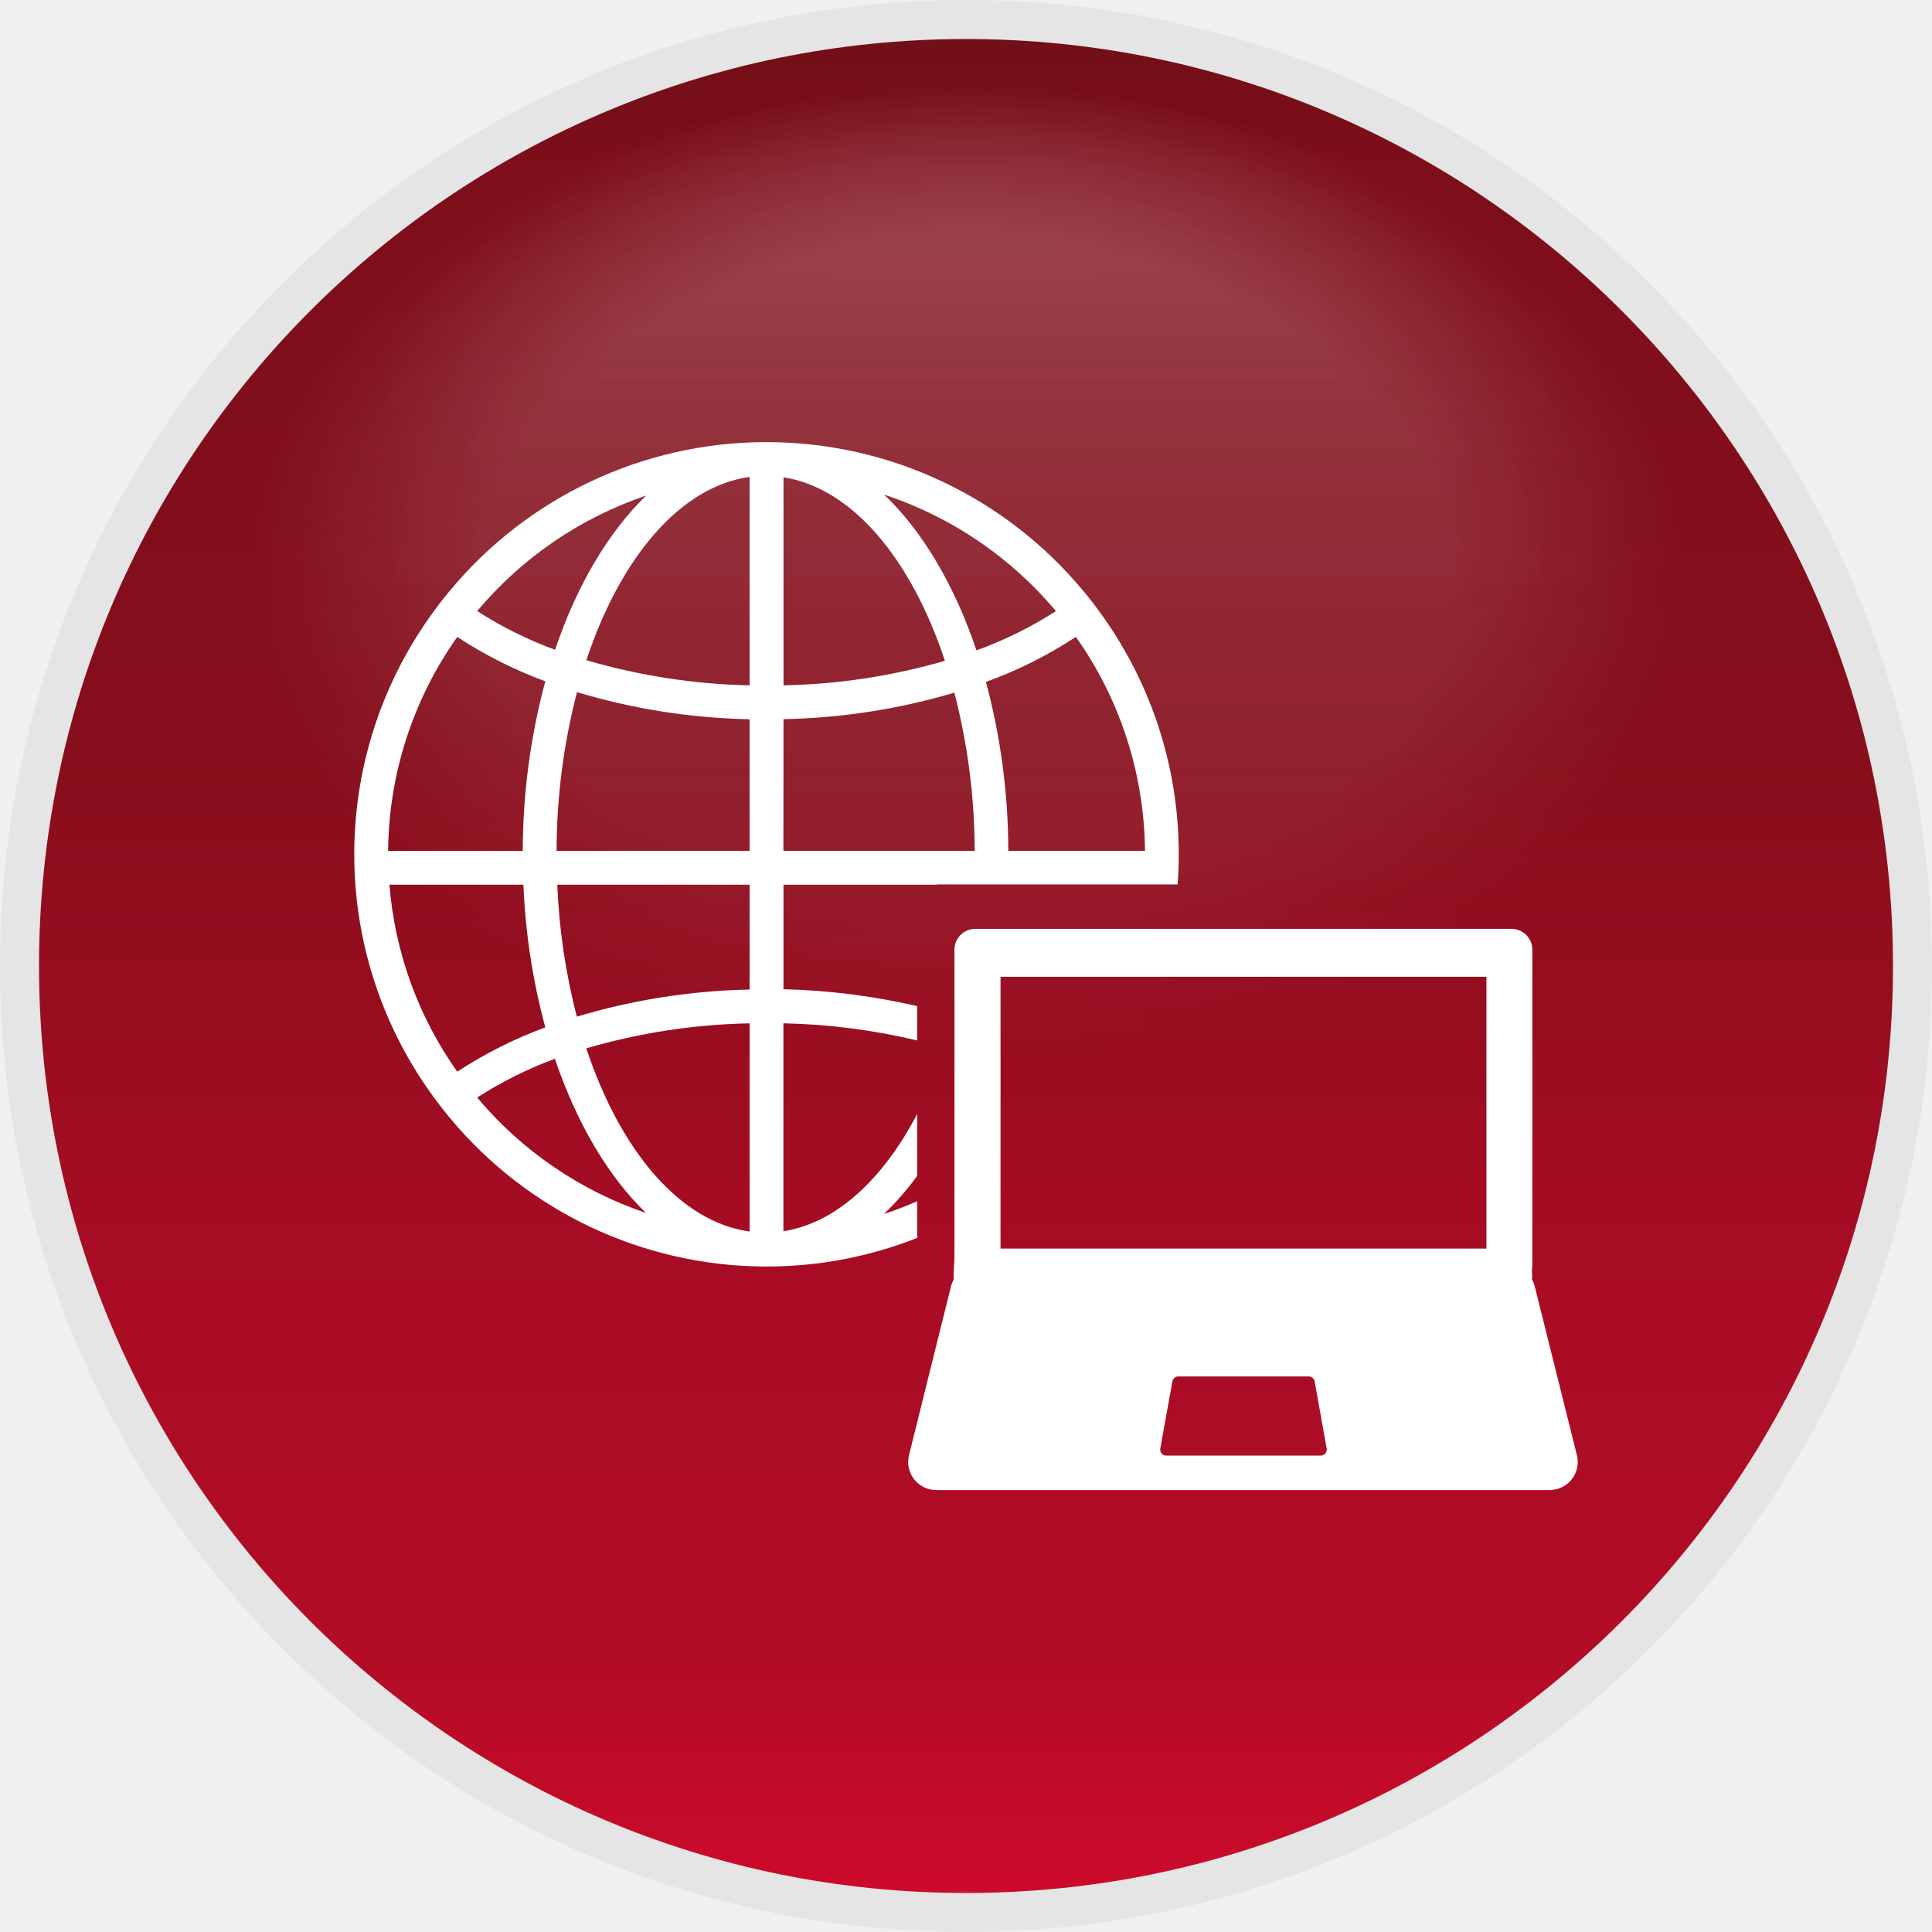
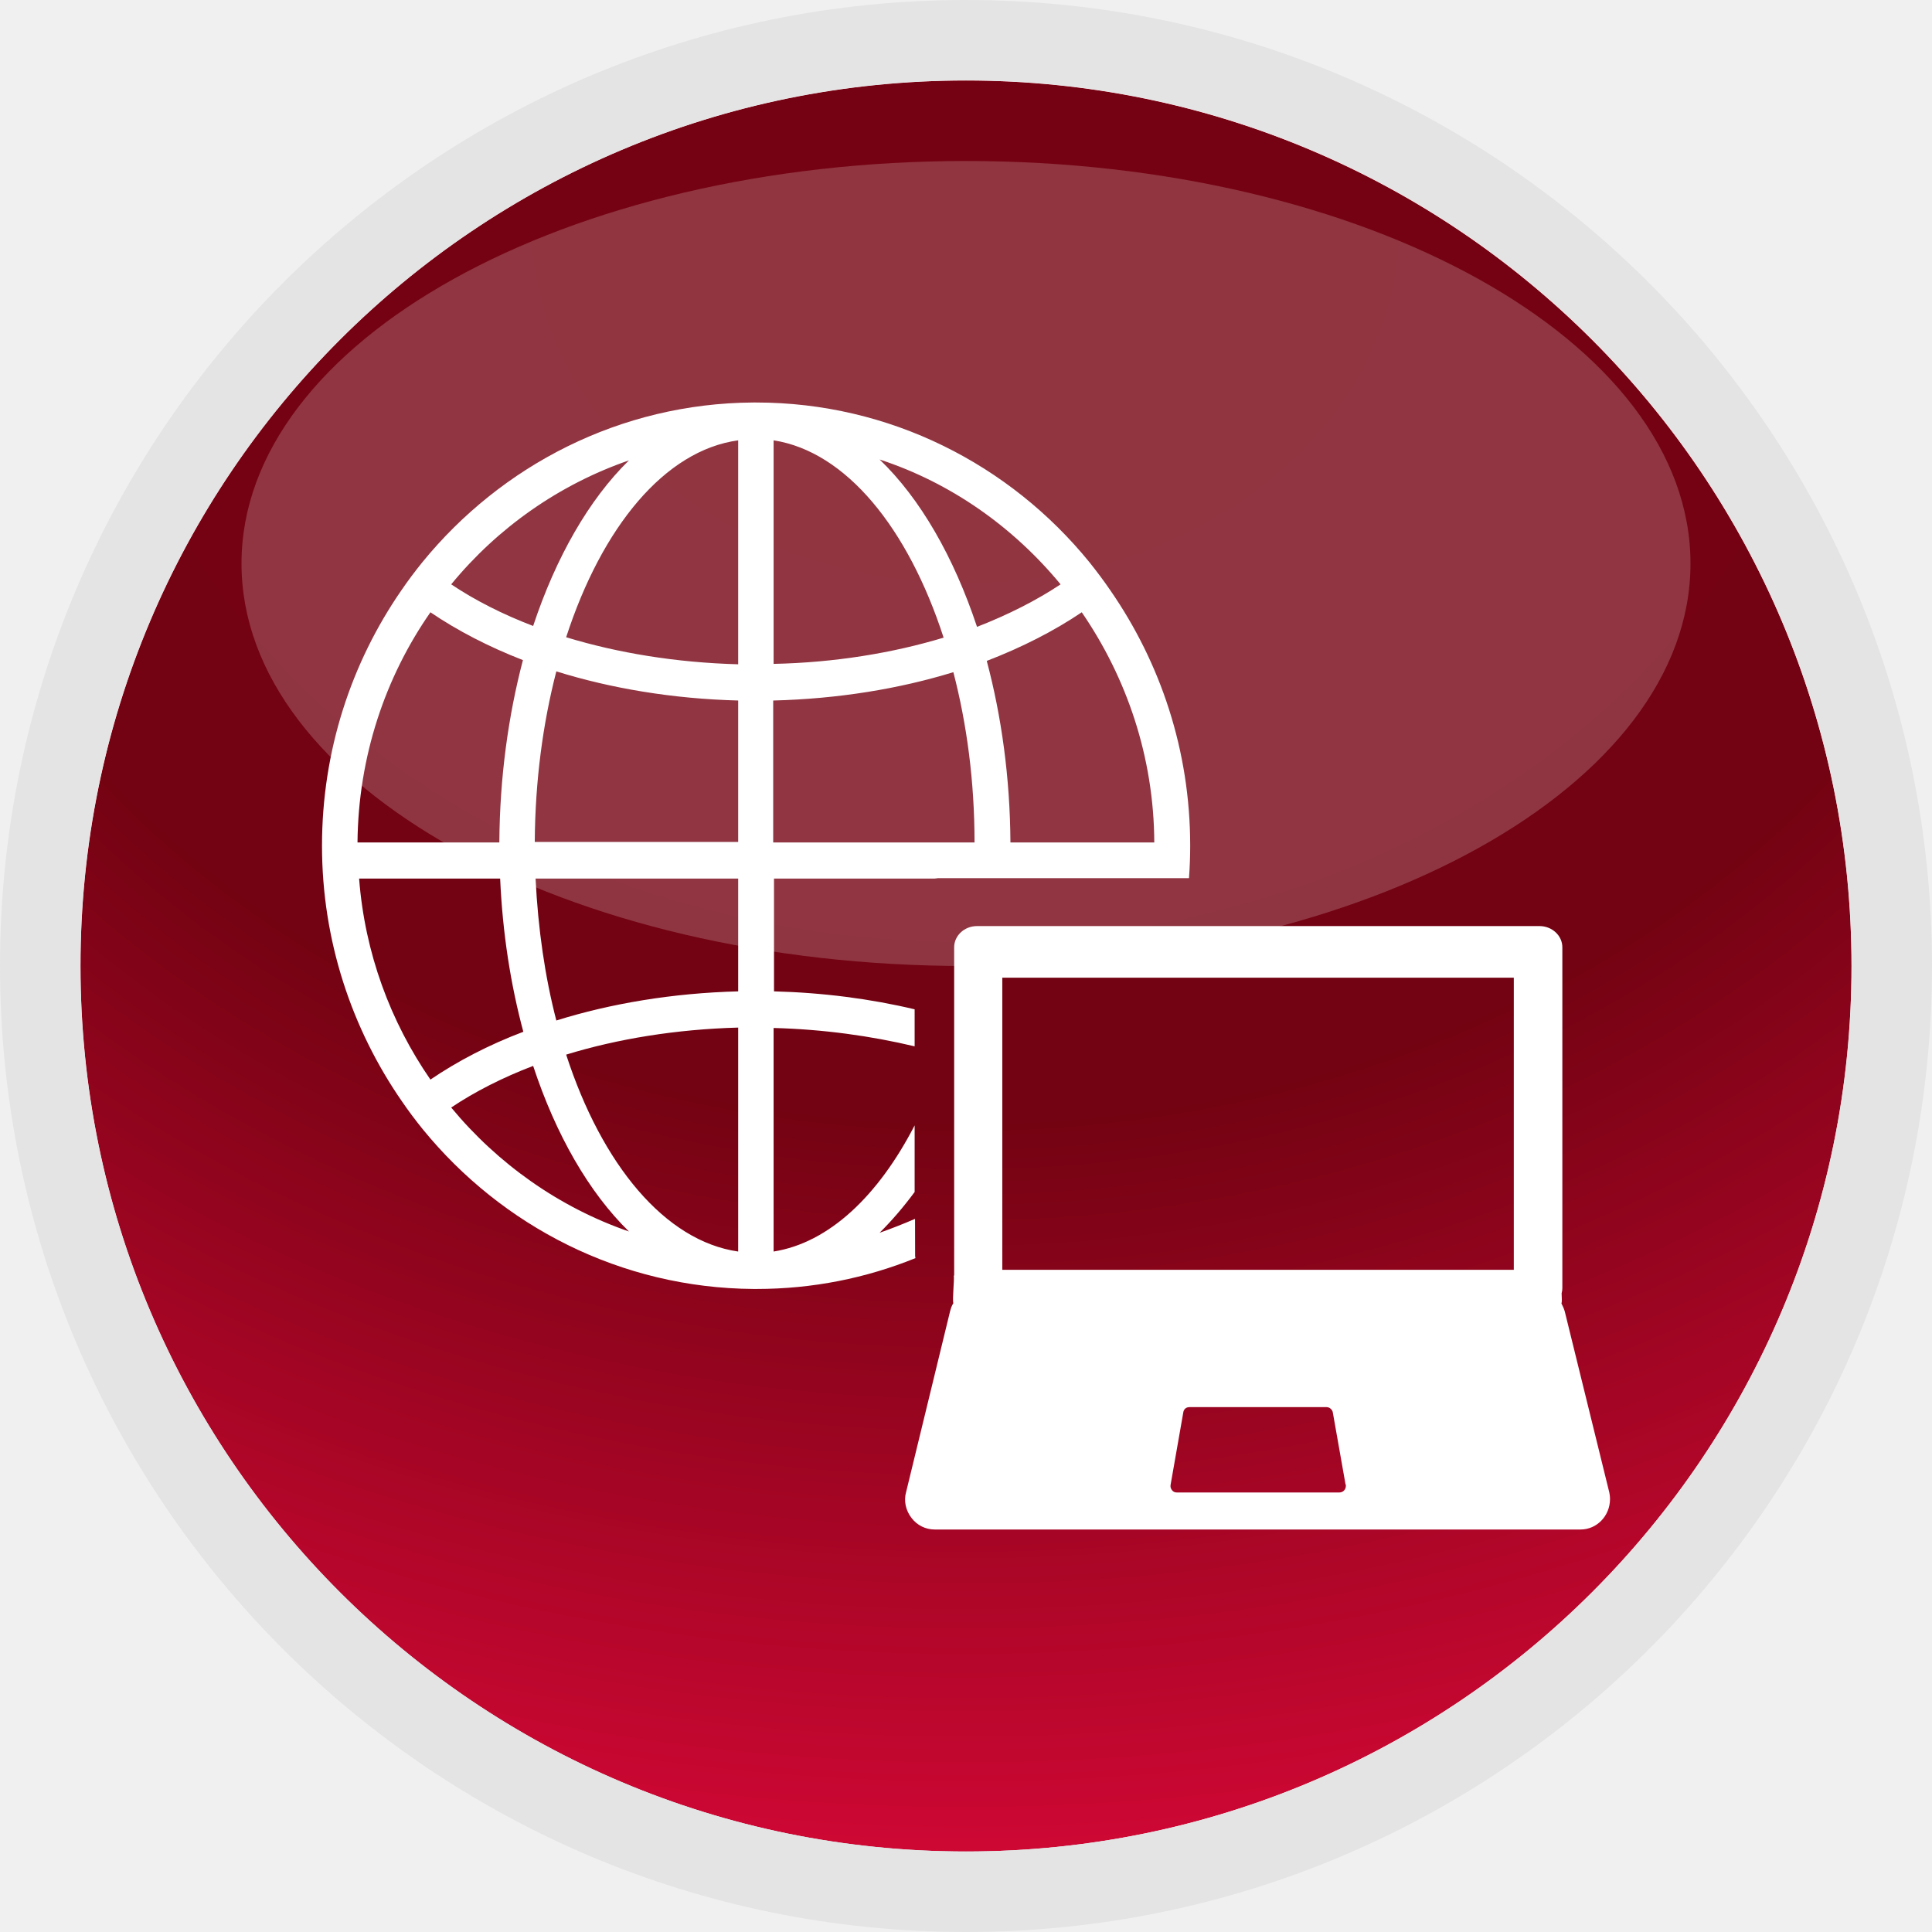
- <svg xmlns="http://www.w3.org/2000/svg" version="1.1" id="圖層_1" x="0px" y="0px" width="494px" height="494px" viewBox="0 0 494 494" enable-background="new 0 0 494 494" xml:space="preserve">
-   <g>
-     <g>
-       <g id="圖層_5">
-         <g>
-           <linearGradient id="SVGID_1_" gradientUnits="userSpaceOnUse" x1="246.861" y1="351.933" x2="246.861" y2="835.957" gradientTransform="matrix(1 0 0 -1 0.14 840.945)">
-             <stop offset="0" style="stop-color:#CF0A2C" />
-             <stop offset="0.131" style="stop-color:#B30C26" />
-             <stop offset="0.344" style="stop-color:#A80C24" />
-             <stop offset="0.612" style="stop-color:#870E1C" />
-             <stop offset="0.924" style="stop-color:#7D0E1A" />
-             <stop offset="1" style="stop-color:#700F17" />
-           </linearGradient>
-           <path fill="url(#SVGID_1_)" d="M247,489.012c-64.644,0-125.419-25.173-171.129-70.884C30.162,372.419,4.988,311.644,4.988,247      c0-64.643,25.174-125.418,70.884-171.129c45.709-45.71,106.484-70.884,171.129-70.884S372.421,30.161,418.13,75.871      c45.71,45.709,70.884,106.484,70.884,171.129s-25.173,125.419-70.884,171.129C372.42,463.839,311.645,489.012,247,489.012z" />
-           <path fill="#E5E5E5" d="M247,9.977c130.905,0,237.025,106.119,237.025,237.024S377.905,484.024,247,484.024      S9.977,377.905,9.977,247S116.095,9.977,247,9.977 M247,0c-33.341,0-65.689,6.532-96.147,19.415      c-29.414,12.441-55.828,30.249-78.509,52.93s-40.489,49.095-52.93,78.509C6.531,181.311,0,213.659,0,247      s6.531,65.689,19.414,96.147c12.441,29.414,30.25,55.828,52.93,78.509c22.681,22.68,49.095,40.489,78.509,52.93      C181.311,487.468,213.659,494,247,494s65.689-6.532,96.147-19.415c29.414-12.441,55.828-30.249,78.509-52.93      c22.681-22.681,40.489-49.095,52.93-78.509C487.468,312.689,494,280.341,494,247s-6.532-65.689-19.415-96.147      c-12.441-29.414-30.25-55.828-52.93-78.509c-22.681-22.681-49.096-40.489-78.509-52.93C312.69,6.531,280.341,0,247,0L247,0z" />
-         </g>
-       </g>
-       <g id="white">
-         <path fill="#FFFFFF" d="M403.116,371.718c1.148,3.804-1.006,7.82-4.81,8.968c-0.658,0.199-1.342,0.302-2.029,0.307H239.359     c-2.203-0.002-4.282-1.021-5.632-2.762c-1.354-1.748-1.832-4.021-1.297-6.166l10.72-43.107c0.162-0.653,0.416-1.279,0.752-1.861     c-0.267-0.752,0.307-5.771,0.149-6.572l147.484,0.277c-0.158,0.801,0.416,5.543,0.149,6.295c0.336,0.582,0.589,1.209,0.752,1.861     L403.116,371.718z M339.252,370.639c-0.001-0.141-0.021-0.28-0.059-0.416l-3.049-17.005c-0.13-0.734-0.769-1.269-1.515-1.267     h-33.347c-0.744,0.002-1.381,0.535-1.515,1.267l-3.079,17.143c-0.153,0.839,0.403,1.643,1.242,1.796     c0.09,0.017,0.181,0.025,0.273,0.025h39.504c0.849-0.006,1.534-0.695,1.534-1.544L339.252,370.639L339.252,370.639z" />
-         <path fill="#FFFFFF" d="M386.229,237.498c2.94-0.129,5.433,2.139,5.583,5.078v81.057c-0.15,2.939-2.643,5.207-5.583,5.078     H249.633c-2.94,0.129-5.433-2.139-5.583-5.078v-81.057c0.15-2.939,2.643-5.207,5.583-5.078L386.229,237.498L386.229,237.498z      M380.073,249.752H255.83v69.505h124.243V249.752z" />
-         <path fill="#FFFFFF" d="M234.519,307.151c-2.762,1.207-5.593,2.306-8.483,3.257c3.108-2.991,5.947-6.25,8.483-9.74v-15.837     c-8.76,16.768-20.787,27.913-34.209,29.982v-53.164c11.526,0.246,22.993,1.716,34.209,4.385v-8.78     c-11.221-2.591-22.676-4.037-34.189-4.316v-26.725h38.999c0.265-0.042,0.533-0.066,0.801-0.069h60.983     c0.188-2.534,0.287-5.097,0.287-7.681c0.025-21.783-6.743-43.03-19.361-60.785c-1.604-2.276-3.267-4.474-5.068-6.602     c-19.985-24.094-49.664-38.033-80.968-38.029h-0.258h-0.357c-31.093,0.165-60.519,14.081-80.374,38.01     c-1.782,2.132-3.471,4.332-5.068,6.602c-25.822,36.406-25.822,85.154,0,121.561c1.604,2.256,3.296,4.474,5.068,6.602     c19.86,23.923,49.282,37.84,80.374,38.019h0.357h0.089h0.168c13.216,0.009,26.315-2.483,38.603-7.345     c-0.059-0.327-0.089-0.658-0.089-0.99v-8.355H234.519z M275.102,162.855c11.334,16.002,17.496,35.09,17.659,54.697h-34.941     c-0.02-14.583-1.943-29.101-5.721-43.186c8.081-2.922,15.792-6.783,22.974-11.502L275.102,162.855z M270.014,156.252     c-6.385,4.096-13.208,7.466-20.341,10.047c-5.593-16.62-13.769-30.457-23.607-39.83c17.123,5.647,32.333,15.958,43.919,29.774     L270.014,156.252z M200.34,122.045c17.569,2.722,32.664,20.905,41.266,46.918c-13.42,3.892-27.295,6.002-41.266,6.275V122.045z      M200.34,183.879c14.802-0.28,29.498-2.557,43.691-6.77c3.412,13.212,5.158,26.799,5.196,40.444H200.31L200.34,183.879z      M165.201,126.736c-9.671,9.354-17.738,23.023-23.271,39.405c-6.985-2.55-13.665-5.87-19.915-9.899     c11.416-13.6,26.343-23.809,43.156-29.517L165.201,126.736z M116.918,162.864c7.05,4.62,14.601,8.425,22.508,11.344     c-3.796,14.14-5.732,28.714-5.761,43.355H99.239C99.417,197.954,105.586,178.869,116.918,162.864z M116.918,274.032     c-9.978-14.089-15.969-30.609-17.342-47.819h34.258c0.503,12.329,2.379,24.562,5.593,36.475     c-7.907,2.916-15.458,6.718-22.508,11.334L116.918,274.032L116.918,274.032z M122.025,280.624     c6.24-4.009,12.898-7.328,19.856-9.899c5.553,16.411,13.6,30.071,23.291,39.415c-16.812-5.69-31.738-15.89-43.147-29.487V280.624     z M191.669,314.893c-17.758-2.425-33.07-20.628-41.751-46.838c13.572-3.976,27.612-6.126,41.751-6.394V314.893z M191.669,253.018     c-14.971,0.3-29.832,2.631-44.176,6.929c-2.859-11.035-4.535-22.343-4.998-33.733h49.175L191.669,253.018L191.669,253.018z      M191.669,217.563h-49.353c0.025-13.693,1.778-27.329,5.216-40.583c14.33,4.301,29.178,6.632,44.136,6.929V217.563z      M191.669,175.237c-14.134-0.291-28.166-2.454-41.731-6.434c8.681-26.211,23.993-44.413,41.731-46.858V175.237z" />
-       </g>
-     </g>
-     <g>
-       <defs>
-         <filter id="Adobe_OpacityMaskFilter" filterUnits="userSpaceOnUse" x="28.975" y="4.988" width="436.483" height="292.312">
-           <feColorMatrix type="matrix" values="1 0 0 0 0  0 1 0 0 0  0 0 1 0 0  0 0 0 1 0" />
-         </filter>
-       </defs>
-       <mask maskUnits="userSpaceOnUse" x="28.975" y="4.988" width="436.483" height="292.312" id="SVGID_2_">
-         <g filter="url(#Adobe_OpacityMaskFilter)">
-           <linearGradient id="SVGID_3_" gradientUnits="userSpaceOnUse" x1="242.244" y1="571.913" x2="242.244" y2="833.803" gradientTransform="matrix(1 0 0 -1 0.14 840.945)">
-             <stop offset="0" style="stop-color:#000000" />
-             <stop offset="0.373" style="stop-color:#020202" />
-             <stop offset="0.507" style="stop-color:#090909" />
-             <stop offset="0.603" style="stop-color:#141414" />
-             <stop offset="0.68" style="stop-color:#252525" />
-             <stop offset="0.746" style="stop-color:#3B3B3B" />
-             <stop offset="0.805" style="stop-color:#575757" />
-             <stop offset="0.858" style="stop-color:#777777" />
-             <stop offset="0.907" style="stop-color:#9D9D9D" />
-             <stop offset="0.952" style="stop-color:#C8C8C8" />
-             <stop offset="0.993" style="stop-color:#F6F6F6" />
-             <stop offset="1" style="stop-color:#FFFFFF" />
-           </linearGradient>
-           <rect x="19.311" y="7.143" fill="url(#SVGID_3_)" width="446.147" height="261.889" />
-         </g>
-       </mask>
-       <g mask="url(#SVGID_2_)">
-         <g>
-           <radialGradient id="SVGID_4_" cx="245.032" cy="822.731" r="179.737" gradientTransform="matrix(0.9529 0 0 -0.6975 14.1366 720.8643)" gradientUnits="userSpaceOnUse">
-             <stop offset="0.676" style="stop-color:#FFFFFF;stop-opacity:0.6" />
-             <stop offset="0.954" style="stop-color:#FFFFFF;stop-opacity:0.085" />
-             <stop offset="1" style="stop-color:#FFFFFF;stop-opacity:0" />
-           </radialGradient>
-           <path opacity="0.3" fill="url(#SVGID_4_)" enable-background="new    " d="M421.713,93.186c0,0-5.687-8.102-17.585-19.017      c-23.492-22.531-72.902-57.05-155.152-57.05c-0.456,0-0.902,0.011-1.357,0.013c-0.454-0.002-0.9-0.013-1.357-0.013      c-82.25,0-131.66,34.52-155.152,57.05C79.212,85.083,73.525,93.186,73.525,93.186S-81.124,276.833,226.366,276.833h42.506      C576.362,276.833,421.713,93.186,421.713,93.186z" />
-         </g>
-         <g>
-           <radialGradient id="SVGID_5_" cx="234.887" cy="877.299" r="231.221" gradientTransform="matrix(0.8053 0 0 -0.5191 58.0647 606.5784)" gradientUnits="userSpaceOnUse">
-             <stop offset="0.676" style="stop-color:#FFFFFF;stop-opacity:0.6" />
-             <stop offset="0.954" style="stop-color:#FFFFFF;stop-opacity:0.085" />
-             <stop offset="1" style="stop-color:#FFFFFF;stop-opacity:0" />
-           </radialGradient>
-           <rect x="28.975" y="4.988" opacity="0.1" fill="url(#SVGID_5_)" enable-background="new    " width="436.483" height="292.312" />
-         </g>
-       </g>
-       <defs>
-         <filter id="Adobe_OpacityMaskFilter_1_" filterUnits="userSpaceOnUse" x="18.756" y="17.119" width="456.921" height="259.714">
-           <feColorMatrix type="matrix" values="1 0 0 0 0  0 1 0 0 0  0 0 1 0 0  0 0 0 1 0" />
-         </filter>
-       </defs>
-       <mask maskUnits="userSpaceOnUse" x="18.756" y="17.119" width="456.921" height="259.714" id="SVGID_6_">
-         <g filter="url(#Adobe_OpacityMaskFilter_1_)">
-           <linearGradient id="SVGID_7_" gradientUnits="userSpaceOnUse" x1="241.462" y1="528.193" x2="241.462" y2="833.803" gradientTransform="matrix(1 0 0 -1 0.14 840.945)">
-             <stop offset="0" style="stop-color:#000000;stop-opacity:0.9" />
-             <stop offset="0.173" style="stop-color:#343434;stop-opacity:0.917" />
-             <stop offset="0.477" style="stop-color:#8A8A8A;stop-opacity:0.948" />
-             <stop offset="0.726" style="stop-color:#C9C9C9;stop-opacity:0.973" />
-             <stop offset="0.906" style="stop-color:#F0F0F0;stop-opacity:0.991" />
-             <stop offset="1" style="stop-color:#FFFFFF" />
-           </linearGradient>
-           <rect x="2.317" y="7.143" fill="url(#SVGID_7_)" width="478.569" height="305.609" />
-         </g>
-       </mask>
-       <g opacity="0.9" mask="url(#SVGID_6_)">
-         <g>
-           <radialGradient id="SVGID_8_" cx="248.209" cy="822.731" r="179.738" gradientTransform="matrix(1.0221 0 0 -0.6975 -6.483 720.8643)" gradientUnits="userSpaceOnUse">
-             <stop offset="0.676" style="stop-color:#FFFFFF;stop-opacity:0.7" />
-             <stop offset="0.954" style="stop-color:#FFFFFF;stop-opacity:0.099" />
-             <stop offset="1" style="stop-color:#FFFFFF;stop-opacity:0" />
-           </radialGradient>
-           <path opacity="0.3" fill="url(#SVGID_8_)" enable-background="new    " d="M433.962,93.186c0,0-6.1-8.102-18.863-19.017      c-25.199-22.531-78.2-57.05-166.427-57.05c-0.49,0-0.968,0.011-1.455,0.013c-0.487-0.002-0.966-0.013-1.455-0.013      c-88.227,0-141.228,34.52-166.427,57.05C66.572,85.083,60.472,93.186,60.472,93.186s-165.888,183.647,163.947,183.647h45.595      C599.849,276.833,433.962,93.186,433.962,93.186z" />
-         </g>
-       </g>
-     </g>
+ <svg xmlns="http://www.w3.org/2000/svg" xmlns:xlink="http://www.w3.org/1999/xlink" width="24" height="24" viewBox="0 0 24 24">
+   <defs>
+     <radialGradient id="btn_qos_web_gt-theme-b" cx="50%" cy="7.518%" r="92.482%" fx="50%" fy="7.518%" gradientTransform="matrix(0 1 -1.17693 0 .588 -.425)">
+       <stop offset="0%" stop-color="#230007" />
+       <stop offset="55.579%" stop-color="#1E0006" />
+       <stop offset="100%" stop-color="#FFF" />
+     </radialGradient>
+     <circle id="btn_qos_web_gt-theme-a" cx="12" cy="12" r="11" />
+     <filter id="btn_qos_web_gt-theme-c" width="100%" height="100%" x="0%" y="0%" filterUnits="objectBoundingBox">
+       <feGaussianBlur in="SourceGraphic" />
+     </filter>
+   </defs>
+   <g fill="none" fill-rule="evenodd">
+     <use fill="#DB0730" xlink:href="#btn_qos_web_gt-theme-a" />
+     <use fill="#000" fill-opacity=".3" xlink:href="#btn_qos_web_gt-theme-a" />
+     <use fill="url(#btn_qos_web_gt-theme-b)" fill-opacity=".5" xlink:href="#btn_qos_web_gt-theme-a" style="mix-blend-mode:overlay" />
+     <circle cx="12" cy="12" r="11.5" stroke="#E4E4E4" />
+     <path fill="#FFF" fill-opacity=".2" d="M12,12 C16.971,12 21,9.761 21,7 C21,4.239 16.971,2 12,2 C7.029,2 3,4.239 3,7 C3,9.761 7.029,12 12,12 Z" filter="url(#btn_qos_web_gt-theme-c)" />
+     <path fill="#FFF" fill-rule="nonzero" d="M19.124,11.504 C19.281,11.504 19.408,11.623 19.408,11.767 L19.408,16.001 C19.408,16.023 19.405,16.044 19.399,16.065 C19.402,16.123 19.404,16.176 19.397,16.193 C19.413,16.224 19.428,16.255 19.438,16.291 L19.985,18.514 C19.995,18.55 20,18.586 20,18.623 C20,18.829 19.838,19 19.635,19 L11.61,19 C11.499,19 11.392,18.948 11.322,18.855 C11.251,18.762 11.225,18.643 11.256,18.535 L11.803,16.286 C11.813,16.25 11.823,16.219 11.843,16.188 C11.828,16.146 11.858,15.888 11.848,15.846 L11.853,15.846 L11.853,11.767 C11.853,11.623 11.98,11.504 12.137,11.504 L19.124,11.504 Z M16.481,17.48 L14.775,17.48 C14.734,17.48 14.704,17.506 14.699,17.547 L14.542,18.442 C14.537,18.468 14.542,18.488 14.557,18.509 C14.572,18.53 14.592,18.54 14.618,18.54 L16.638,18.54 L16.638,18.54 C16.684,18.54 16.719,18.504 16.719,18.457 C16.719,18.452 16.719,18.442 16.714,18.436 L16.557,17.547 C16.552,17.511 16.516,17.48 16.481,17.48 Z M9.392,5 C11.053,5 12.547,5.77 13.534,6.985 C13.625,7.099 13.711,7.213 13.792,7.332 C14.415,8.231 14.785,9.322 14.785,10.506 C14.785,10.64 14.78,10.775 14.77,10.909 L14.77,10.909 L11.651,10.909 C11.635,10.909 11.625,10.914 11.61,10.914 L11.61,10.914 L9.615,10.914 L9.615,12.315 C10.228,12.331 10.815,12.408 11.362,12.538 L11.362,12.538 L11.362,12.998 C10.82,12.869 10.228,12.786 9.61,12.77 L9.61,12.77 L9.61,15.547 C10.299,15.438 10.911,14.854 11.362,13.98 L11.362,13.98 L11.362,14.807 C11.225,14.993 11.078,15.164 10.927,15.314 C11.073,15.262 11.22,15.205 11.362,15.143 L11.362,15.143 L11.367,15.143 L11.368,15.603 L11.368,15.603 L11.372,15.629 C10.759,15.877 10.096,16.012 9.397,16.012 L9.397,16.012 L9.362,16.012 C7.711,16.001 6.233,15.231 5.251,14.027 C5.159,13.913 5.073,13.799 4.992,13.68 C4.37,12.781 4,11.685 4,10.506 C4,9.327 4.365,8.231 4.987,7.332 C5.068,7.213 5.154,7.099 5.246,6.985 C6.228,5.781 7.706,5.01 9.357,5 L9.357,5 Z M18.805,12.145 L12.451,12.145 L12.451,15.774 L18.805,15.774 L18.805,12.145 Z M9.17,12.765 C8.4,12.786 7.671,12.905 7.033,13.101 C7.478,14.471 8.263,15.417 9.17,15.547 L9.17,15.547 Z M6.623,13.241 C6.243,13.386 5.899,13.561 5.605,13.758 C6.182,14.456 6.947,14.999 7.813,15.298 C7.316,14.812 6.906,14.099 6.623,13.241 Z M6.213,10.914 L4.461,10.914 C4.532,11.84 4.851,12.693 5.347,13.411 C5.681,13.184 6.066,12.982 6.501,12.817 C6.344,12.233 6.243,11.592 6.213,10.914 L6.213,10.914 Z M9.17,10.914 L6.653,10.914 C6.684,11.54 6.77,12.134 6.911,12.677 C7.59,12.465 8.359,12.336 9.17,12.315 L9.17,12.315 L9.17,10.914 Z M13.438,7.606 C13.094,7.838 12.699,8.04 12.258,8.21 C12.441,8.898 12.547,9.658 12.552,10.465 L12.552,10.465 L14.339,10.465 C14.334,9.4 13.995,8.417 13.438,7.606 Z M11.843,8.35 C11.17,8.557 10.415,8.681 9.61,8.702 L9.61,8.702 L9.605,8.702 L9.605,10.465 L12.106,10.465 C12.106,9.705 12.01,8.991 11.843,8.35 Z M5.347,7.606 C4.785,8.412 4.451,9.4 4.441,10.465 L4.441,10.465 L6.203,10.465 C6.208,9.658 6.314,8.893 6.496,8.2 C6.071,8.035 5.681,7.833 5.347,7.606 Z M6.911,8.34 C6.744,8.986 6.648,9.699 6.643,10.459 L6.643,10.459 L9.17,10.459 L9.17,8.702 C8.359,8.681 7.59,8.552 6.911,8.34 Z M9.17,5.47 C8.258,5.595 7.478,6.546 7.033,7.916 C7.676,8.112 8.4,8.231 9.17,8.252 L9.17,8.252 Z M9.61,5.47 L9.61,8.247 C10.37,8.231 11.089,8.112 11.722,7.921 C11.281,6.561 10.511,5.61 9.61,5.47 L9.61,5.47 Z M10.927,5.708 C11.433,6.194 11.848,6.918 12.137,7.787 C12.522,7.637 12.871,7.461 13.175,7.259 C12.587,6.546 11.813,5.998 10.927,5.708 Z M7.813,5.719 C6.947,6.018 6.182,6.556 5.605,7.259 C5.899,7.456 6.243,7.631 6.623,7.776 C6.906,6.923 7.316,6.205 7.813,5.719 Z" />
  </g>
</svg>
